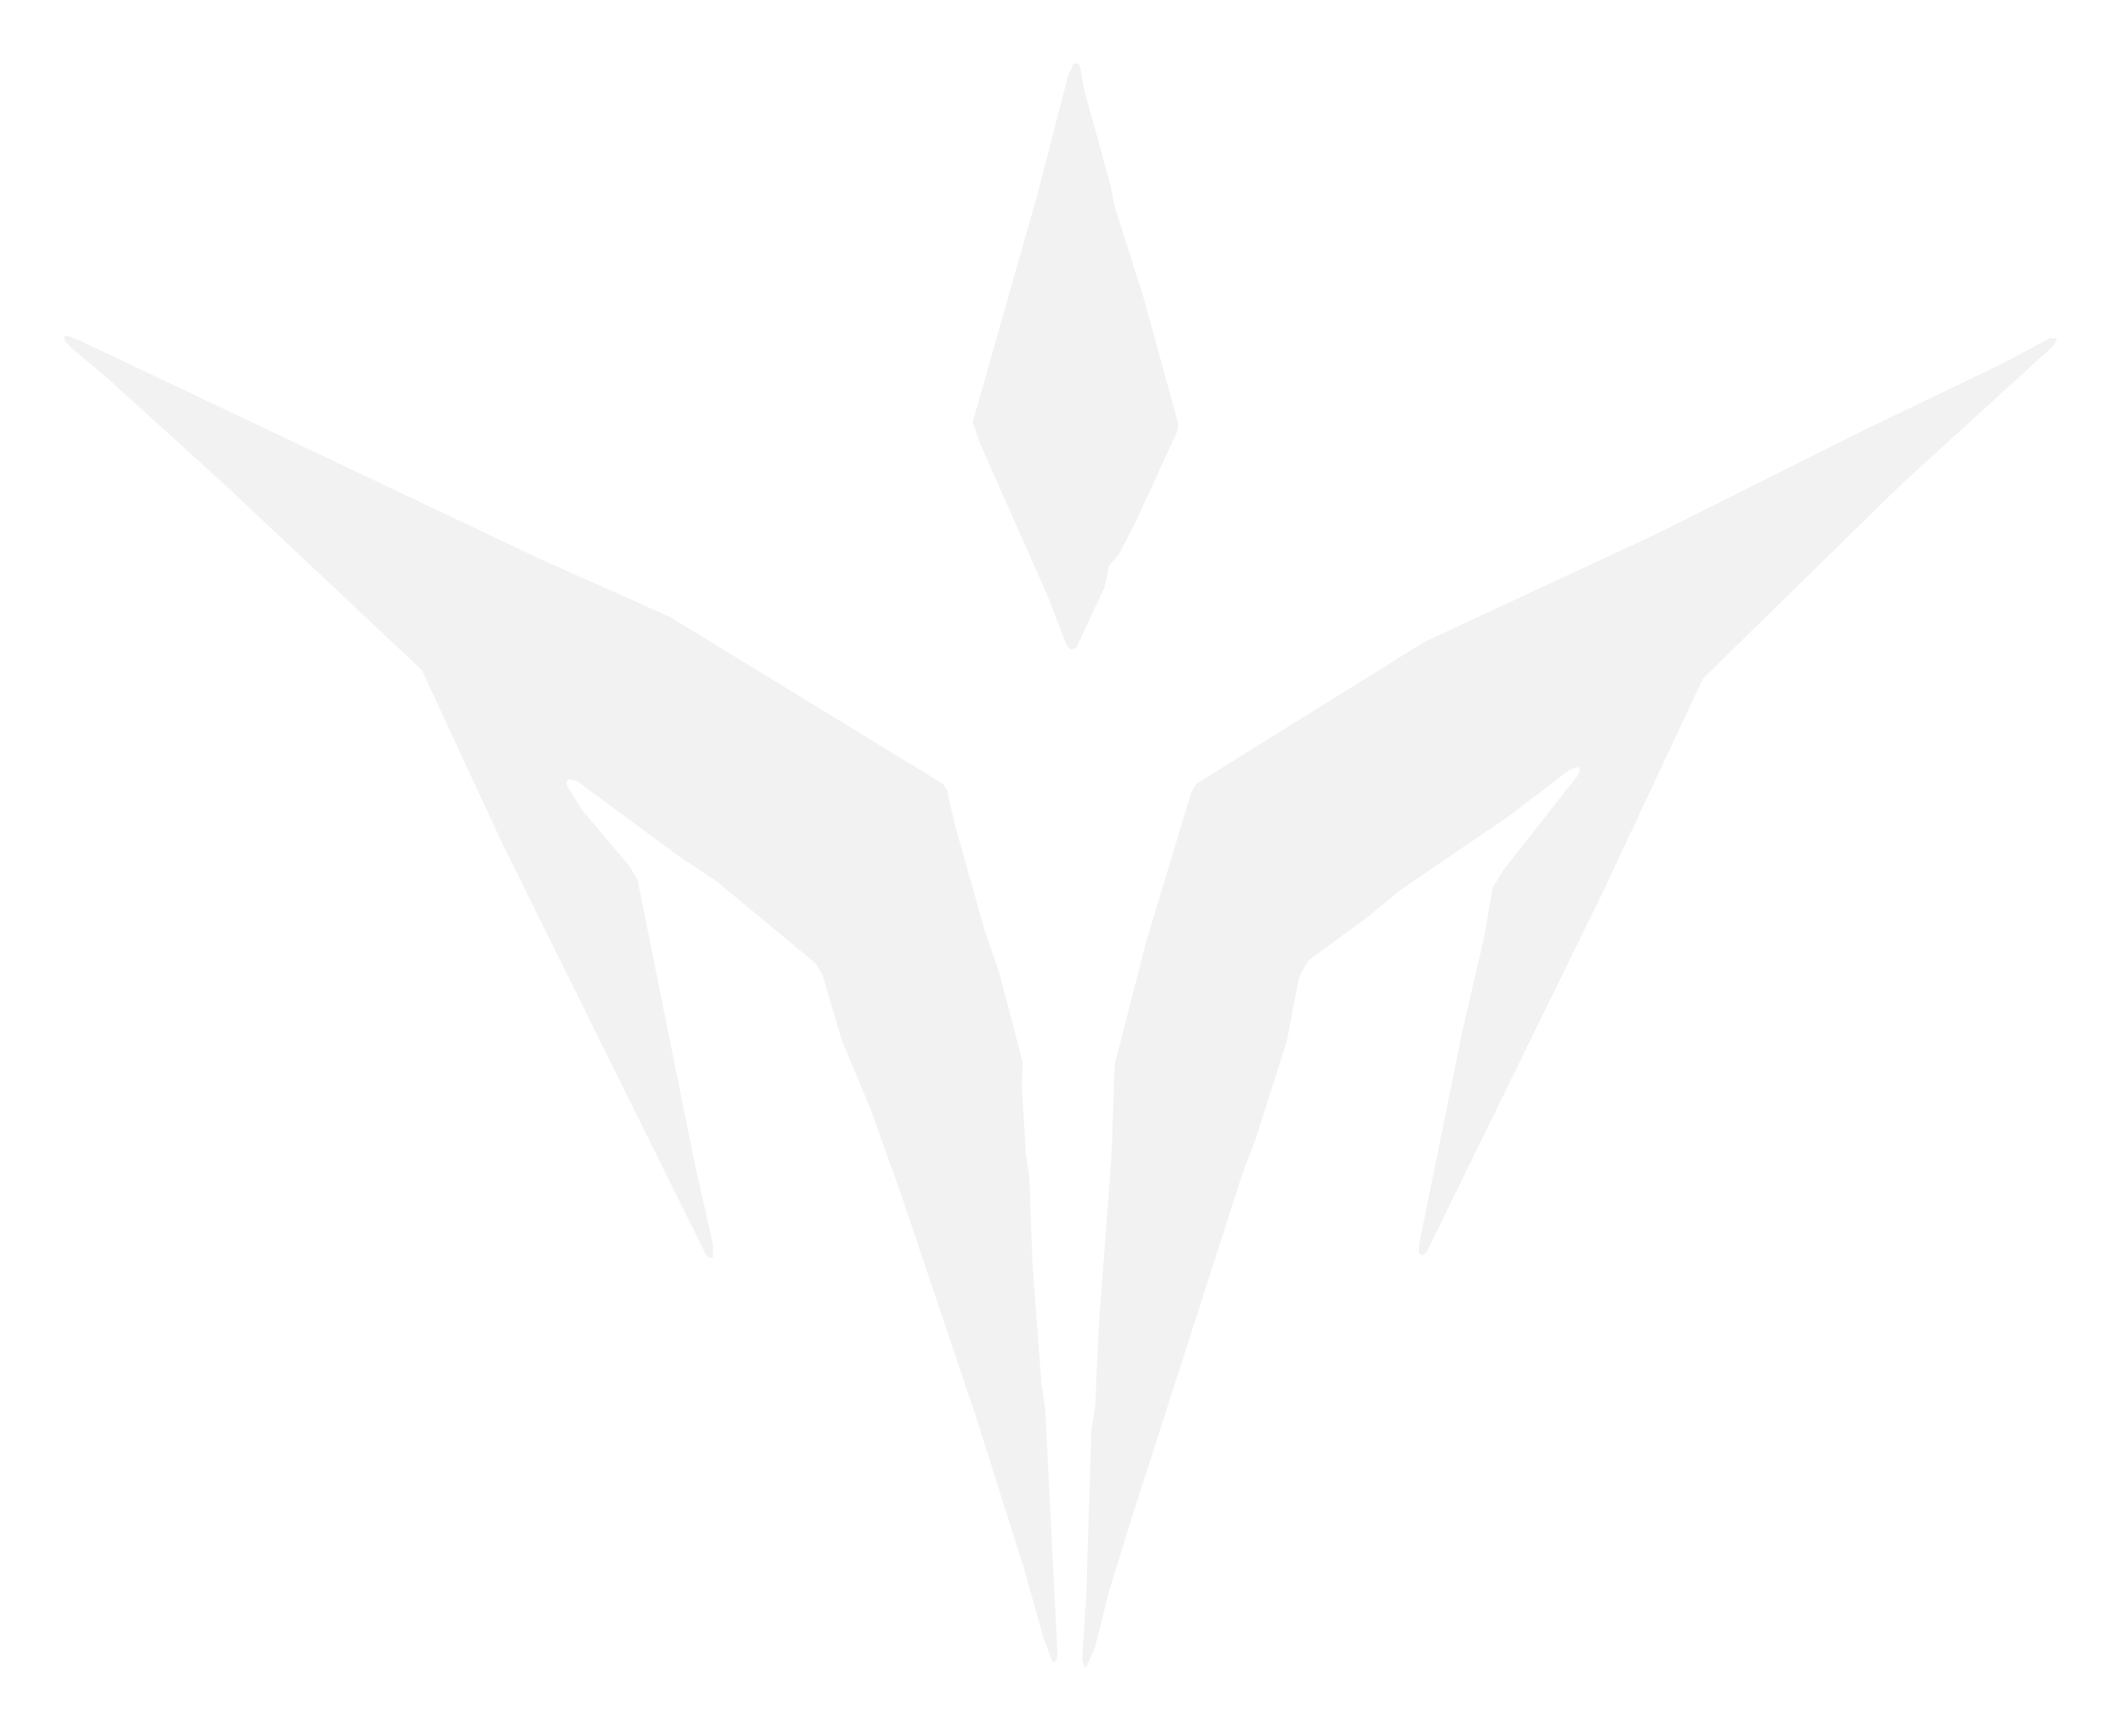
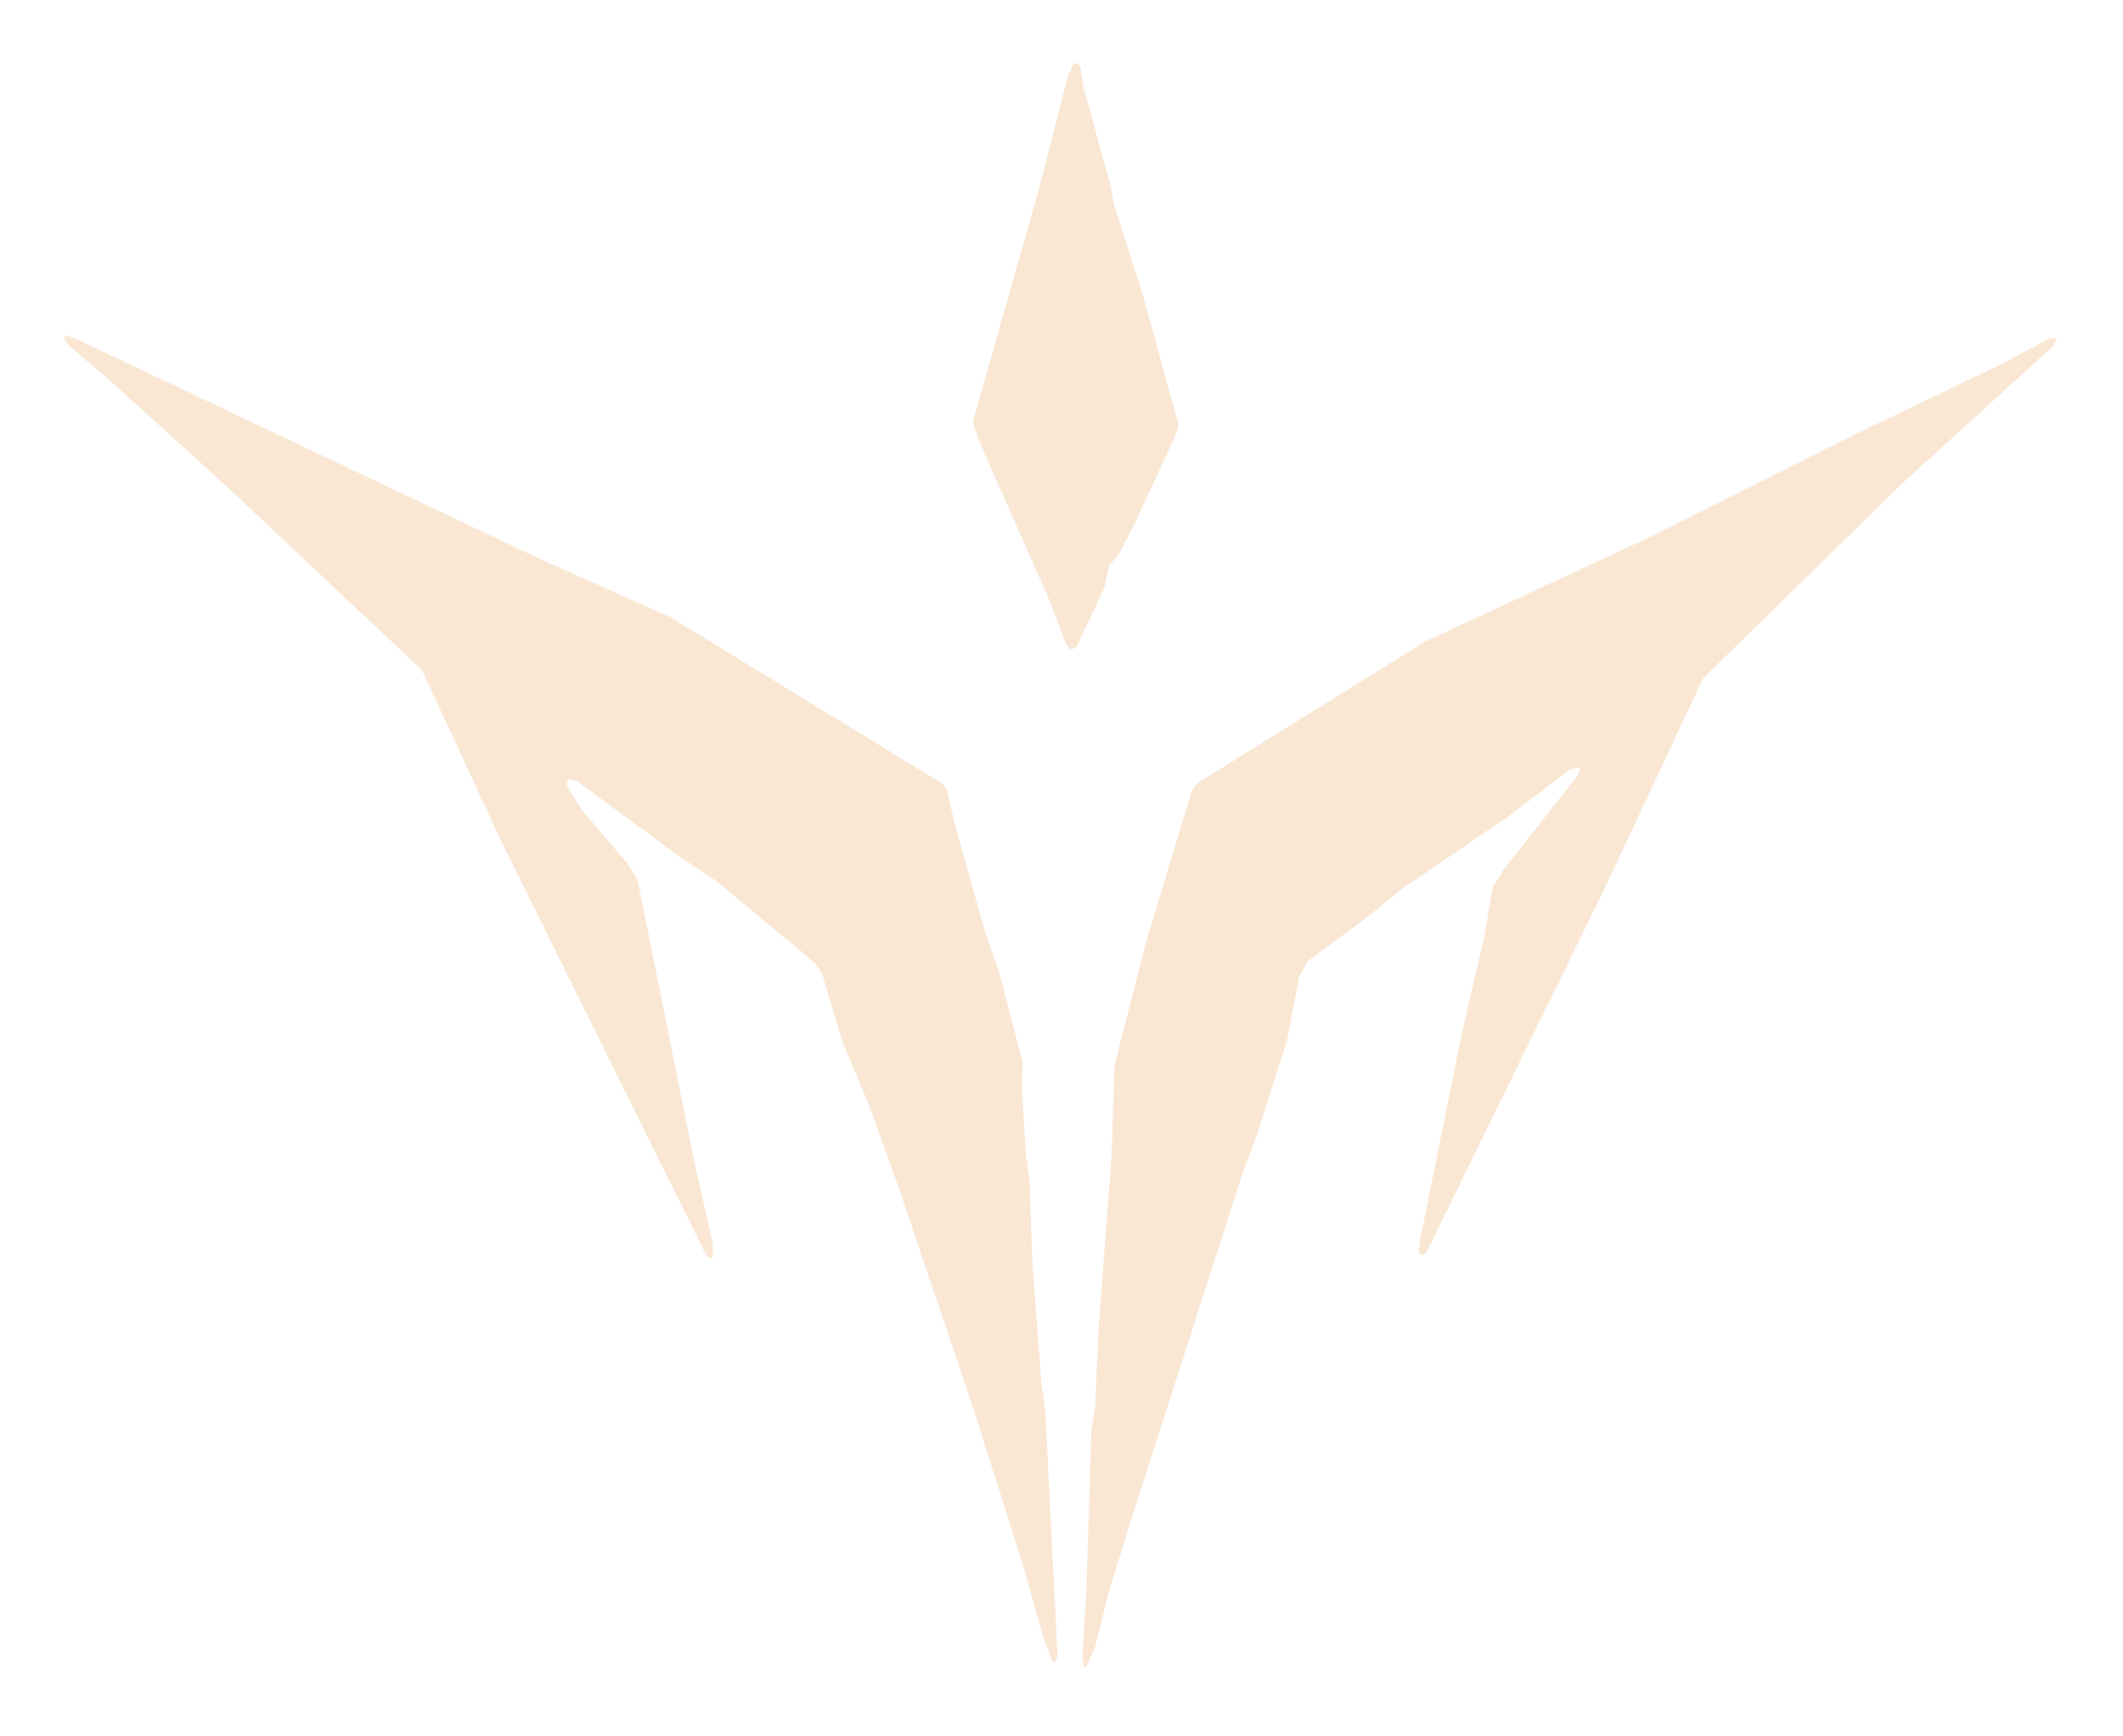
<svg xmlns="http://www.w3.org/2000/svg" viewBox="-30 -30 1067 872" role="img" aria-label="Symbole MENELKI">
-   <path fill="#F2F2F2" fill-rule="evenodd" d="M509.6 2.0 L512.0 1.8 L513.0 4.1 L514.6 14.0 L528.1 63.0 L530.0 73.0 L544.6 119.0 L562.2 183.0 L561.6 187.0 L540.4 233.0 L532.1 249.0 L527.5 254.0 L525.0 265.4 L511.0 295.4 L508.0 296.4 L506.0 294.1 L496.3 269.0 L462.0 191.5 L458.9 182.0 L491.6 67.0 L506.8 8.0Z M2.2 139.0 L4.0 138.8 L10.0 141.1 L241.0 250.7 L306.7 280.0 L444.0 364.0 L446.0 367.0 L449.8 384.0 L465.3 439.0 L472.0 458.0 L484.0 504.0 L483.6 516.0 L485.6 550.0 L487.4 562.0 L488.9 605.0 L493.4 665.0 L495.3 678.0 L501.5 802.0 L500.6 805.0 L499.0 805.2 L494.4 793.0 L484.3 757.0 L460.2 681.0 L422.8 570.0 L407.4 527.0 L393.2 493.0 L383.4 460.0 L380.0 454.2 L330.3 413.0 L310.8 400.0 L260.0 362.5 L256.0 361.5 L254.7 363.0 L255.0 365.0 L262.5 377.0 L286.2 405.0 L290.4 412.0 L319.0 554.0 L328.3 595.0 L328.3 602.0 L327.0 602.3 L325.0 600.9 L222.5 394.0 L182.0 306.7 L83.0 213.6 L22.8 159.0 L6.0 145.0 L2.4 141.0Z M1000.1 140.0 L1004.0 140.0 L1001.8 144.0 L926.0 213.0 L825.9 311.0 L776.2 417.0 L687.0 599.2 L685.0 600.8 L683.1 600.0 L683.3 595.0 L704.8 489.0 L715.9 441.0 L720.2 416.0 L725.7 407.0 L762.7 360.0 L764.2 357.0 L763.0 355.4 L758.6 357.0 L728.5 380.0 L674.2 417.0 L657.0 431.1 L627.2 453.0 L622.9 461.0 L616.8 493.0 L601.2 542.0 L594.7 559.0 L538.4 734.0 L527.0 771.0 L520.3 798.0 L516.0 807.6 L515.0 807.6 L513.9 804.0 L516.0 770.0 L518.5 689.0 L520.5 676.0 L522.1 638.0 L528.7 550.0 L530.2 505.0 L546.4 442.0 L568.8 368.0 L571.1 364.0 L686.0 292.5 L803.0 238.1 L904.0 187.5 L977.0 152.4Z" />
+   <path fill="#F9E7D4" fill-rule="evenodd" d="M509.6 2.0 L512.0 1.8 L513.0 4.1 L514.6 14.0 L528.1 63.0 L530.0 73.0 L544.6 119.0 L562.2 183.0 L561.6 187.0 L540.4 233.0 L532.1 249.0 L527.5 254.0 L525.0 265.4 L511.0 295.4 L508.0 296.4 L506.0 294.1 L496.3 269.0 L462.0 191.5 L458.9 182.0 L491.6 67.0 L506.8 8.0Z M2.2 139.0 L4.0 138.8 L10.0 141.1 L241.0 250.7 L306.7 280.0 L444.0 364.0 L446.0 367.0 L449.8 384.0 L465.3 439.0 L472.0 458.0 L484.0 504.0 L483.6 516.0 L485.6 550.0 L487.4 562.0 L488.9 605.0 L493.4 665.0 L495.3 678.0 L501.5 802.0 L500.6 805.0 L499.0 805.2 L494.4 793.0 L484.3 757.0 L460.2 681.0 L422.8 570.0 L407.4 527.0 L393.2 493.0 L383.4 460.0 L380.0 454.2 L330.3 413.0 L310.8 400.0 L260.0 362.5 L256.0 361.5 L254.7 363.0 L255.0 365.0 L262.5 377.0 L286.2 405.0 L290.4 412.0 L319.0 554.0 L328.3 595.0 L328.3 602.0 L327.0 602.3 L325.0 600.9 L222.5 394.0 L182.0 306.7 L83.0 213.6 L22.8 159.0 L6.0 145.0 L2.4 141.0Z M1000.1 140.0 L1004.0 140.0 L1001.8 144.0 L926.0 213.0 L825.9 311.0 L776.2 417.0 L687.0 599.2 L685.0 600.8 L683.1 600.0 L683.3 595.0 L704.8 489.0 L715.9 441.0 L720.2 416.0 L725.7 407.0 L762.7 360.0 L764.2 357.0 L763.0 355.4 L758.6 357.0 L728.5 380.0 L674.2 417.0 L657.0 431.1 L627.2 453.0 L622.9 461.0 L616.8 493.0 L601.2 542.0 L594.7 559.0 L538.4 734.0 L527.0 771.0 L520.3 798.0 L516.0 807.6 L515.0 807.6 L513.9 804.0 L516.0 770.0 L518.5 689.0 L520.5 676.0 L522.1 638.0 L528.7 550.0 L530.2 505.0 L546.4 442.0 L568.8 368.0 L571.1 364.0 L686.0 292.5 L803.0 238.1 L904.0 187.5 L977.0 152.4Z" />
</svg>
